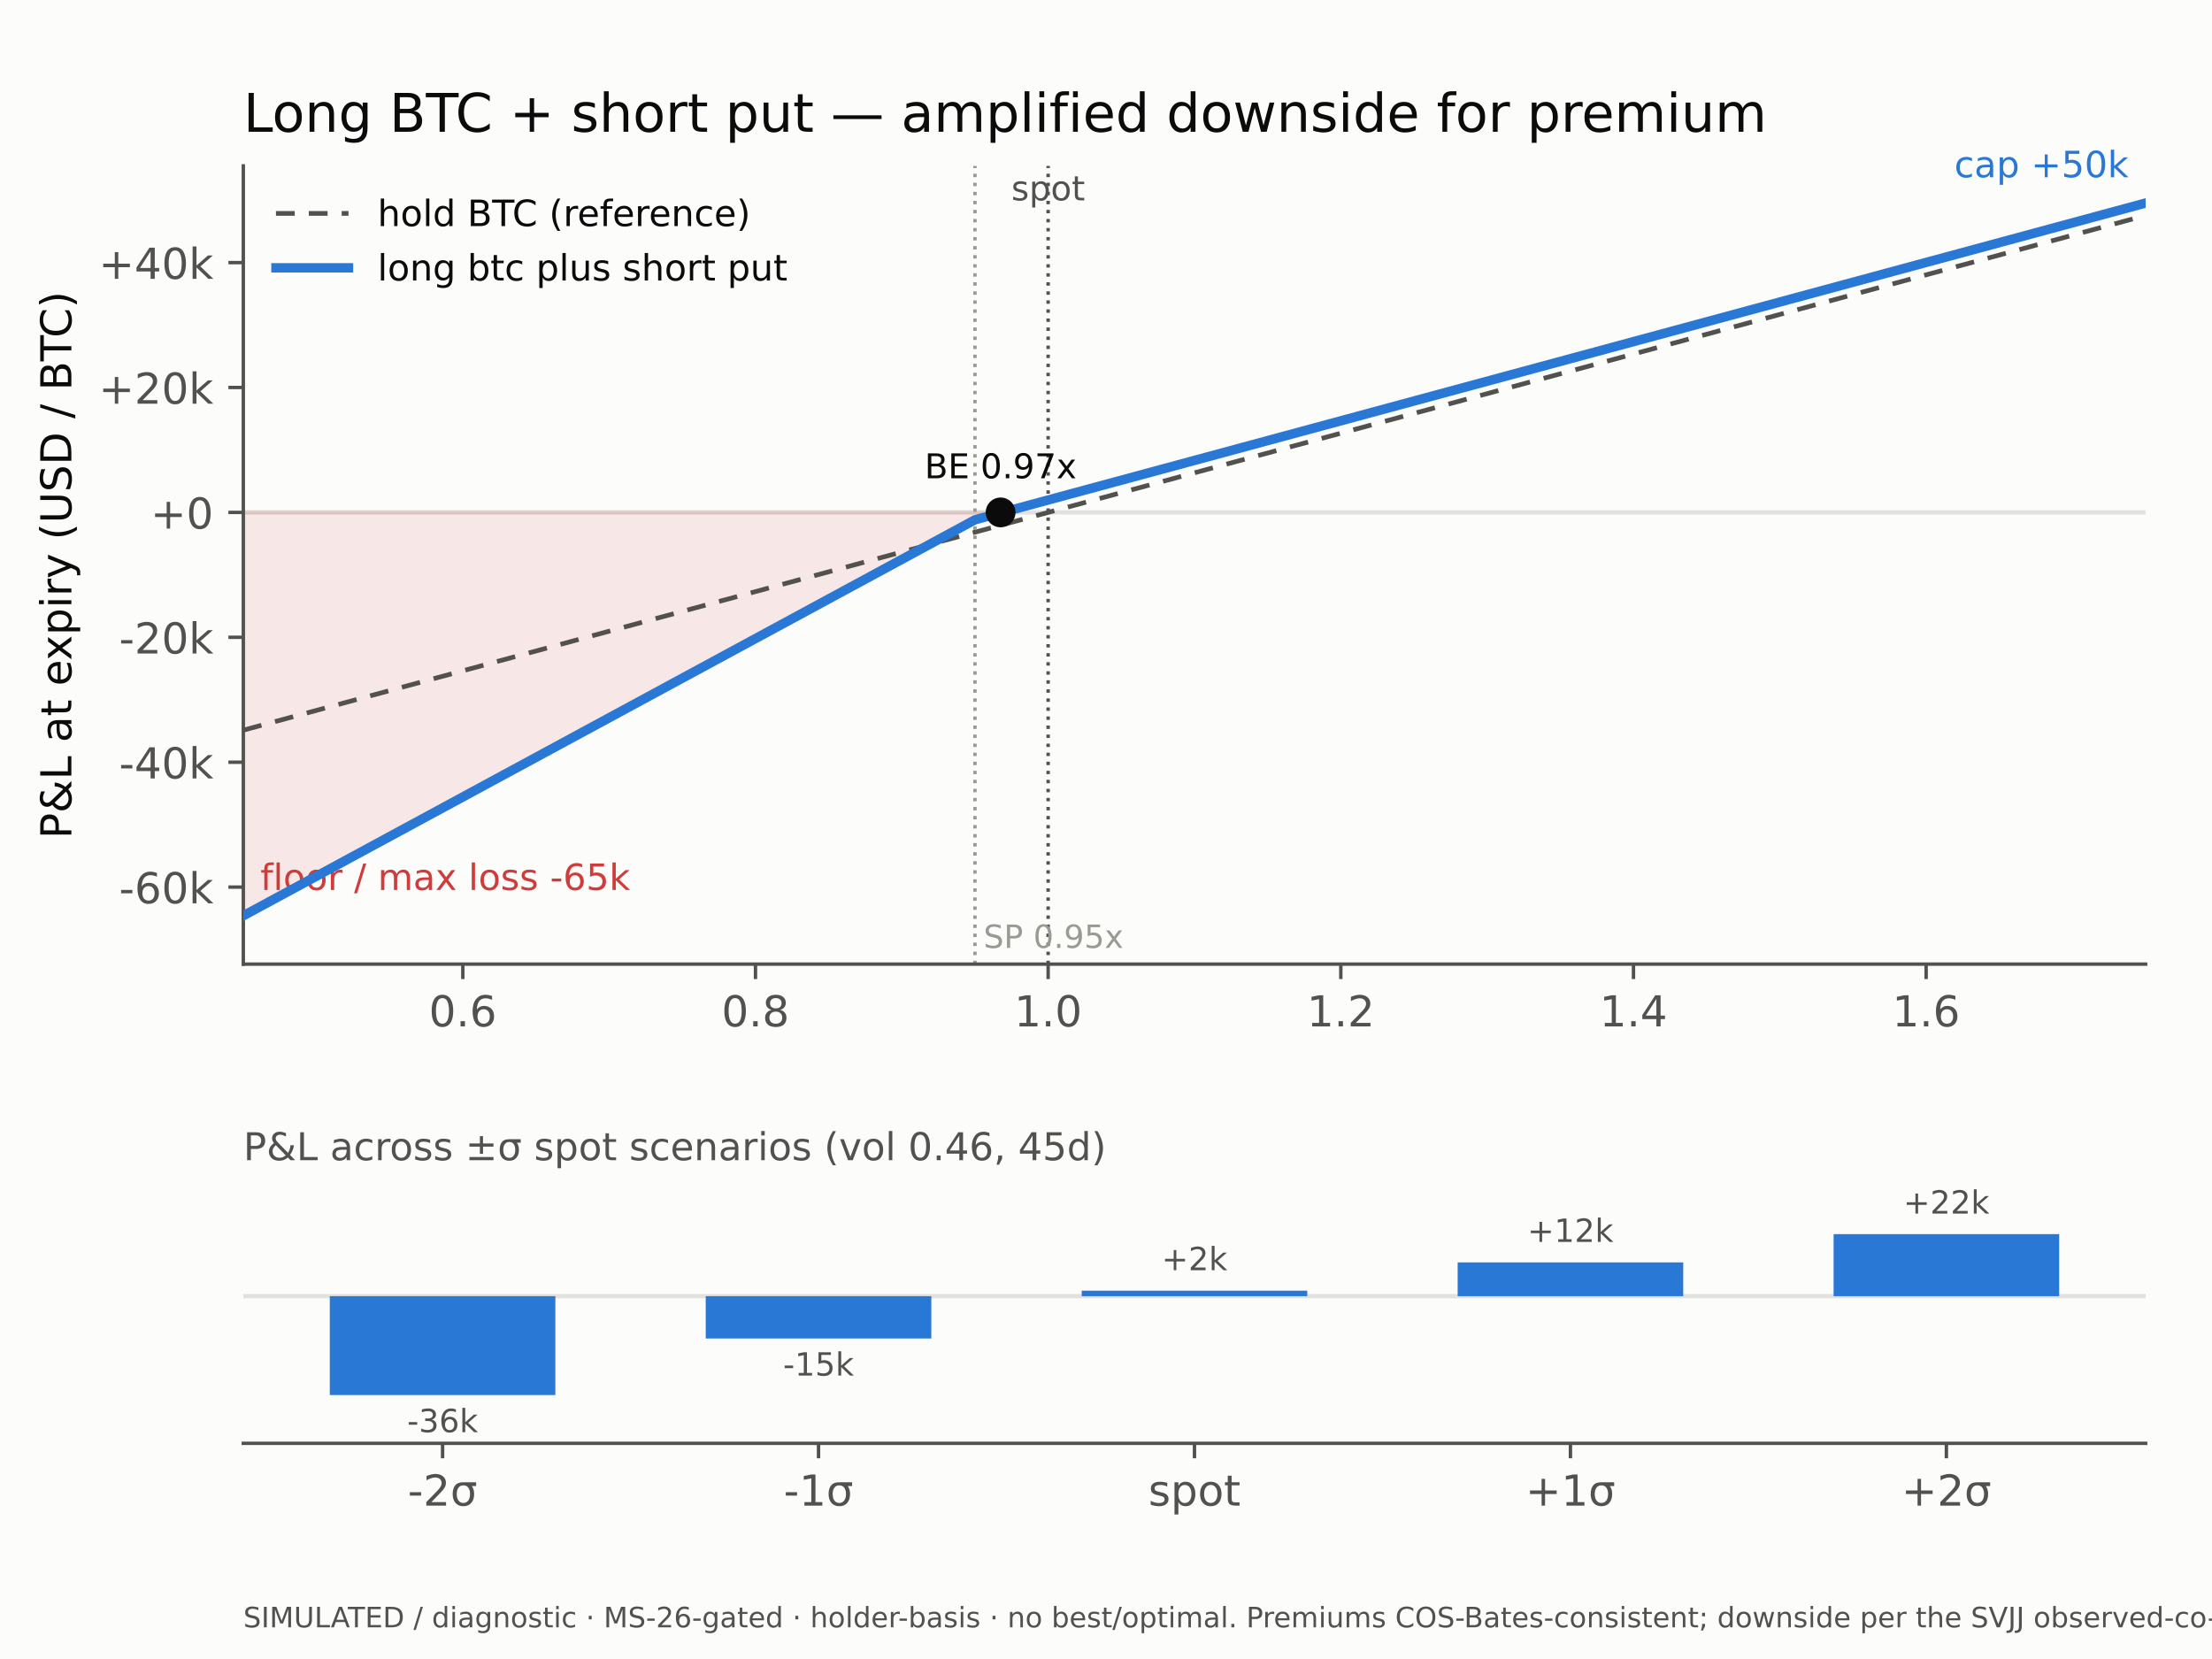
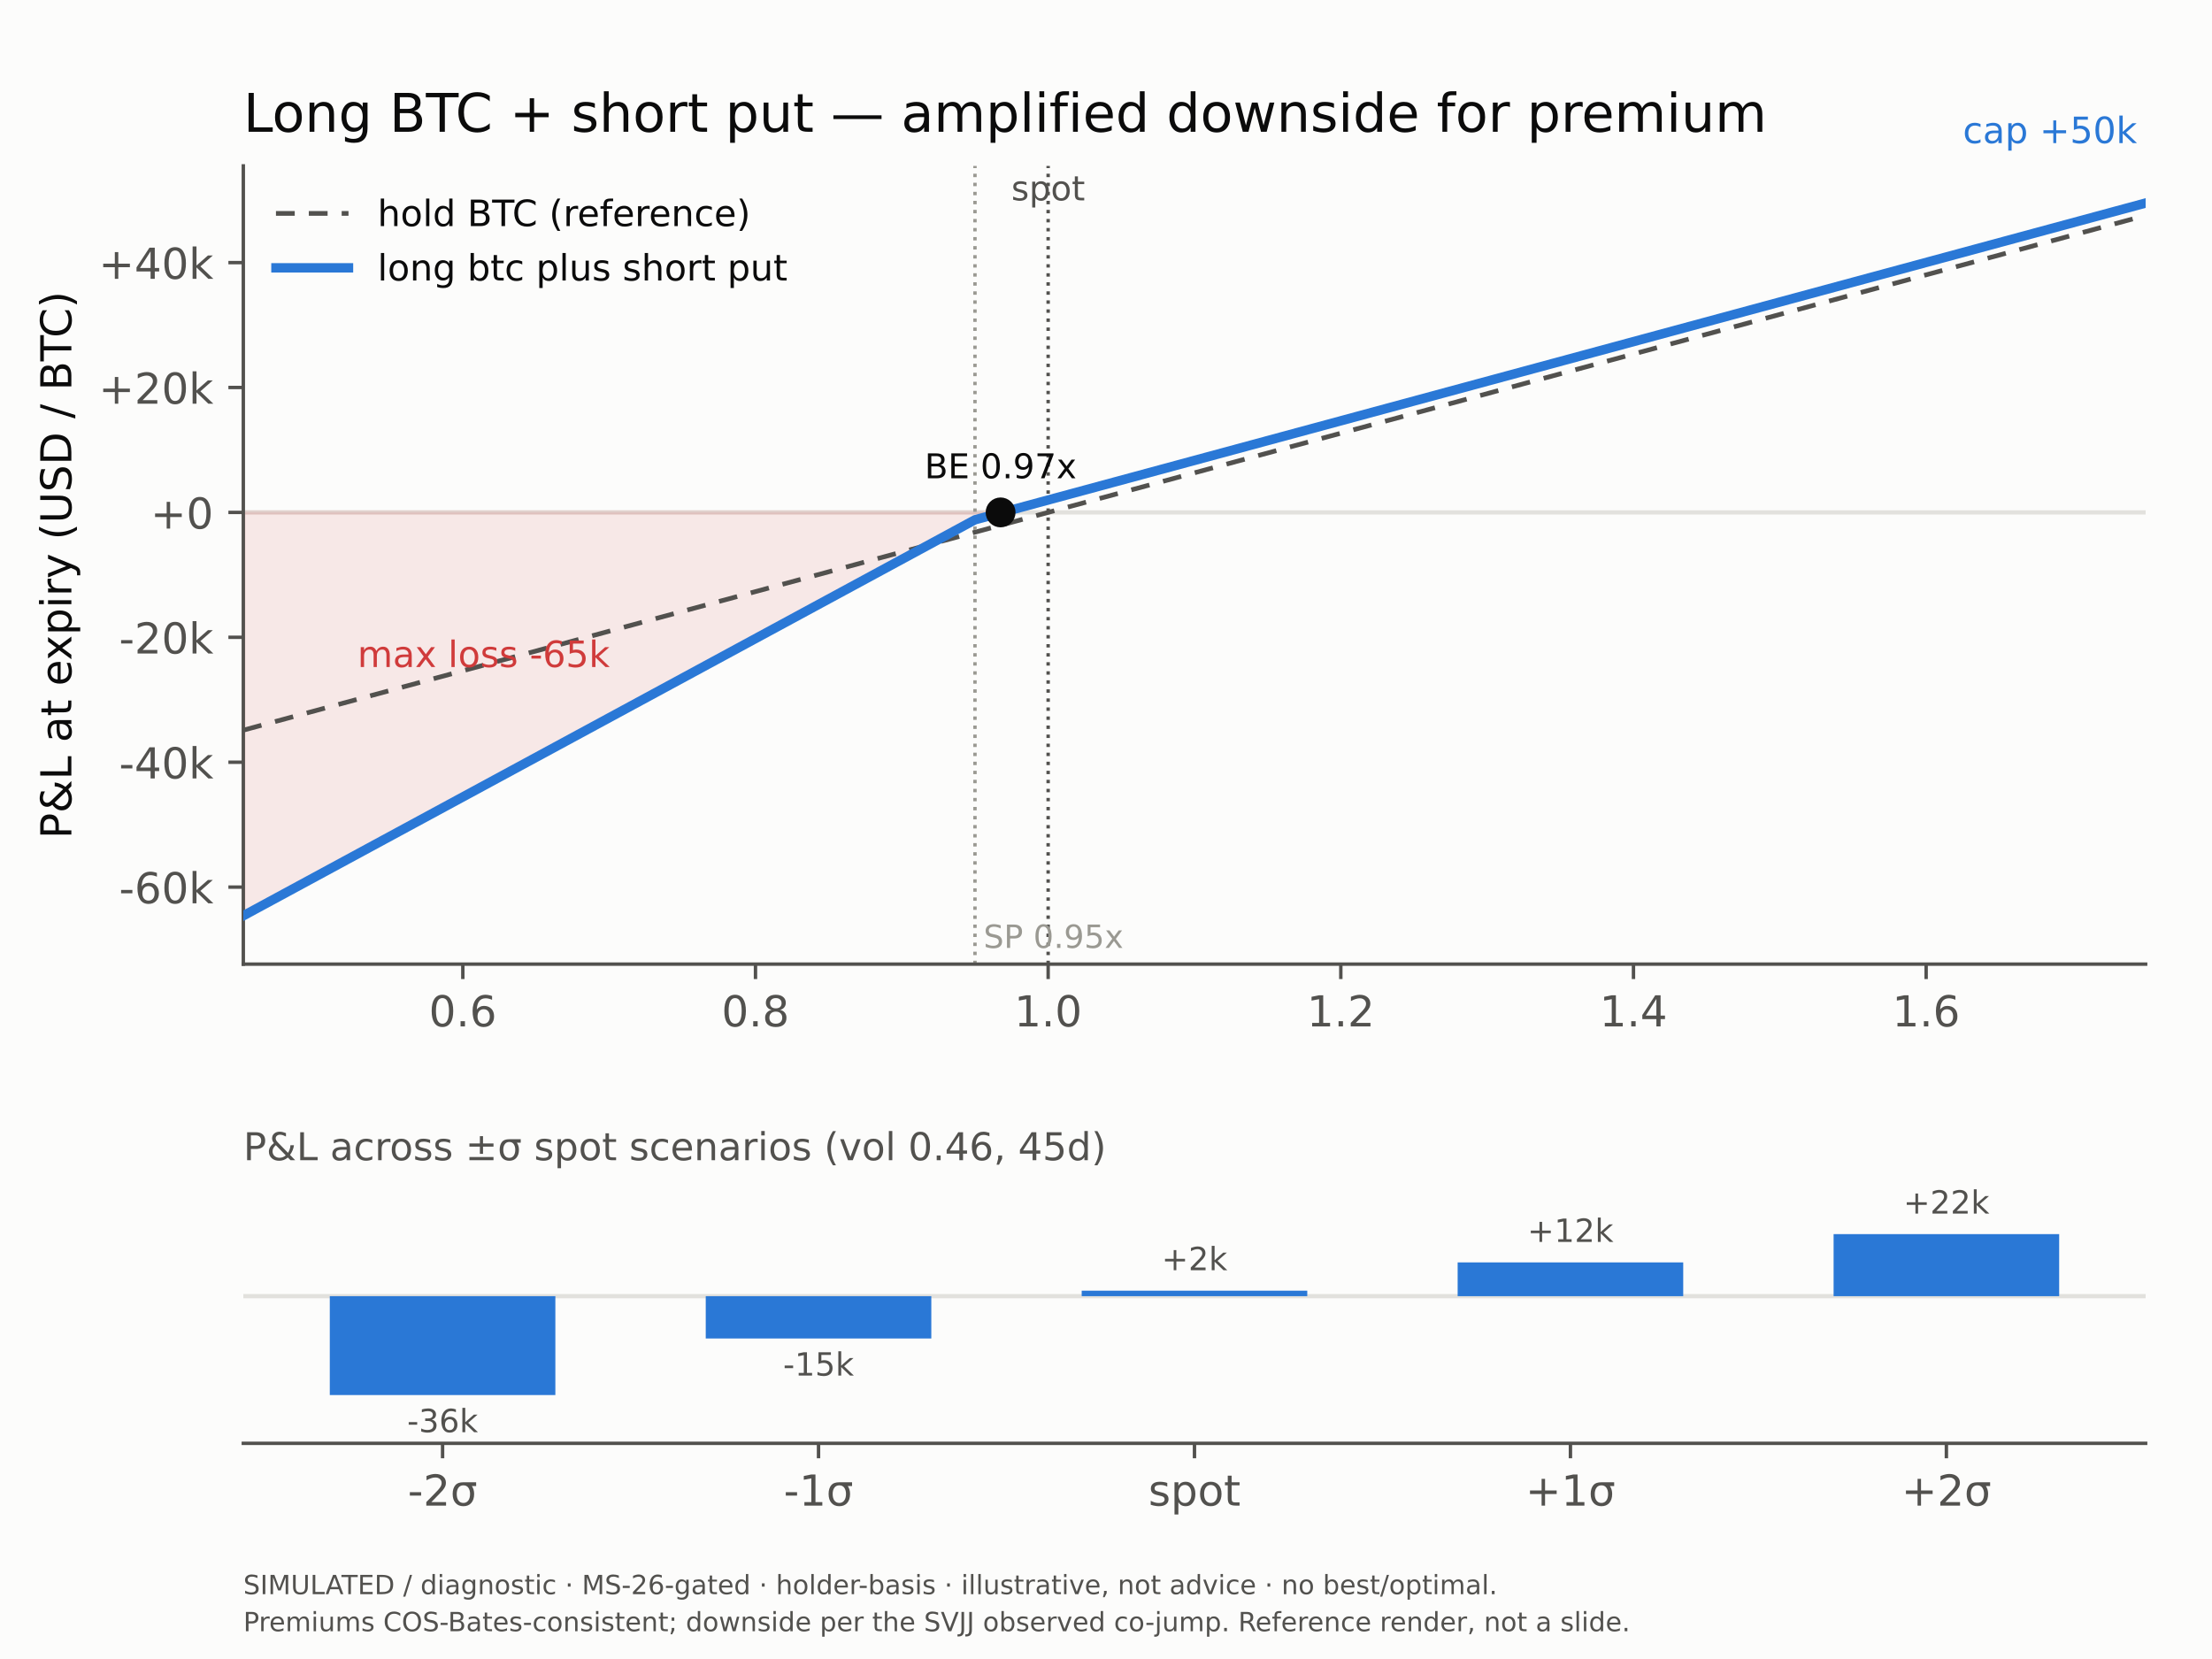
<svg xmlns="http://www.w3.org/2000/svg" xmlns:xlink="http://www.w3.org/1999/xlink" width="518.4pt" height="388.8pt" viewBox="0 0 518.4 388.8" version="1.1">
  <defs>
    <style type="text/css">*{stroke-linejoin: round; stroke-linecap: butt}</style>
  </defs>
  <g id="figure_1">
    <g id="patch_1">
      <path d="M 0 388.8  L 518.4 388.8  L 518.4 0  L 0 0  z " style="fill: #fcfcfb" />
    </g>
    <g id="axes_1">
      <g id="patch_2">
        <path d="M 57.024 225.952  L 502.848 225.952  L 502.848 38.88  L 57.024 38.88  z " style="fill: #fcfcfb" />
      </g>
      <g id="line2d_1">
        <path d="M 57.024 120.087  L 502.848 120.087  " clip-path="url(#p8b1df6aea4)" style="fill: none; stroke: #e2e1dd; stroke-linecap: square" />
      </g>
      <g id="FillBetweenPolyCollection_1">
        <defs>
          <path id="m5f43cc4002" d="M 57.024 -268.713  L 57.024 -174.19  L 58.739 -175.118  L 60.453 -176.046  L 62.168 -176.974  L 63.883 -177.902  L 65.598 -178.83  L 67.312 -179.758  L 69.027 -180.686  L 70.742 -181.614  L 72.456 -182.542  L 74.171 -183.47  L 75.886 -184.398  L 77.6 -185.326  L 79.315 -186.254  L 81.03 -187.182  L 82.745 -188.11  L 84.459 -189.037  L 86.174 -189.965  L 87.889 -190.893  L 89.603 -191.821  L 91.318 -192.749  L 93.033 -193.677  L 94.748 -194.605  L 96.462 -195.533  L 98.177 -196.461  L 99.892 -197.389  L 101.606 -198.317  L 103.321 -199.245  L 105.036 -200.173  L 106.751 -201.101  L 108.465 -202.029  L 110.18 -202.957  L 111.895 -203.884  L 113.609 -204.812  L 115.324 -205.74  L 117.039 -206.668  L 118.753 -207.596  L 120.468 -208.524  L 122.183 -209.452  L 123.898 -210.38  L 125.612 -211.308  L 127.327 -212.236  L 129.042 -213.164  L 130.756 -214.092  L 132.471 -215.02  L 134.186 -215.948  L 135.901 -216.876  L 137.615 -217.804  L 139.33 -218.731  L 141.045 -219.659  L 142.759 -220.587  L 144.474 -221.515  L 146.189 -222.443  L 147.904 -223.371  L 149.618 -224.299  L 151.333 -225.227  L 153.048 -226.155  L 154.762 -227.083  L 156.477 -228.011  L 158.192 -228.939  L 159.906 -229.867  L 161.621 -230.795  L 163.336 -231.723  L 165.051 -232.651  L 166.765 -233.578  L 168.48 -234.506  L 170.195 -235.434  L 171.909 -236.362  L 173.624 -237.29  L 175.339 -238.218  L 177.054 -239.146  L 178.768 -240.074  L 180.483 -241.002  L 182.198 -241.93  L 183.912 -242.858  L 185.627 -243.786  L 187.342 -244.714  L 189.056 -245.642  L 190.771 -246.57  L 192.486 -247.498  L 194.201 -248.426  L 195.915 -249.353  L 197.63 -250.281  L 199.345 -251.209  L 201.059 -252.137  L 202.774 -253.065  L 204.489 -253.993  L 206.204 -254.921  L 207.918 -255.849  L 209.633 -256.777  L 211.348 -257.705  L 213.062 -258.633  L 214.777 -259.561  L 216.492 -260.489  L 218.207 -261.417  L 219.921 -262.345  L 221.636 -263.273  L 223.351 -264.2  L 225.065 -265.128  L 226.78 -266.056  L 228.495 -266.984  L 230.209 -267.448  L 231.924 -267.912  L 233.639 -268.376  L 233.639 -268.713  L 233.639 -268.713  L 231.924 -268.713  L 230.209 -268.713  L 228.495 -268.713  L 226.78 -268.713  L 225.065 -268.713  L 223.351 -268.713  L 221.636 -268.713  L 219.921 -268.713  L 218.207 -268.713  L 216.492 -268.713  L 214.777 -268.713  L 213.062 -268.713  L 211.348 -268.713  L 209.633 -268.713  L 207.918 -268.713  L 206.204 -268.713  L 204.489 -268.713  L 202.774 -268.713  L 201.059 -268.713  L 199.345 -268.713  L 197.63 -268.713  L 195.915 -268.713  L 194.201 -268.713  L 192.486 -268.713  L 190.771 -268.713  L 189.056 -268.713  L 187.342 -268.713  L 185.627 -268.713  L 183.912 -268.713  L 182.198 -268.713  L 180.483 -268.713  L 178.768 -268.713  L 177.054 -268.713  L 175.339 -268.713  L 173.624 -268.713  L 171.909 -268.713  L 170.195 -268.713  L 168.48 -268.713  L 166.765 -268.713  L 165.051 -268.713  L 163.336 -268.713  L 161.621 -268.713  L 159.906 -268.713  L 158.192 -268.713  L 156.477 -268.713  L 154.762 -268.713  L 153.048 -268.713  L 151.333 -268.713  L 149.618 -268.713  L 147.904 -268.713  L 146.189 -268.713  L 144.474 -268.713  L 142.759 -268.713  L 141.045 -268.713  L 139.33 -268.713  L 137.615 -268.713  L 135.901 -268.713  L 134.186 -268.713  L 132.471 -268.713  L 130.756 -268.713  L 129.042 -268.713  L 127.327 -268.713  L 125.612 -268.713  L 123.898 -268.713  L 122.183 -268.713  L 120.468 -268.713  L 118.753 -268.713  L 117.039 -268.713  L 115.324 -268.713  L 113.609 -268.713  L 111.895 -268.713  L 110.18 -268.713  L 108.465 -268.713  L 106.751 -268.713  L 105.036 -268.713  L 103.321 -268.713  L 101.606 -268.713  L 99.892 -268.713  L 98.177 -268.713  L 96.462 -268.713  L 94.748 -268.713  L 93.033 -268.713  L 91.318 -268.713  L 89.603 -268.713  L 87.889 -268.713  L 86.174 -268.713  L 84.459 -268.713  L 82.745 -268.713  L 81.03 -268.713  L 79.315 -268.713  L 77.6 -268.713  L 75.886 -268.713  L 74.171 -268.713  L 72.456 -268.713  L 70.742 -268.713  L 69.027 -268.713  L 67.312 -268.713  L 65.598 -268.713  L 63.883 -268.713  L 62.168 -268.713  L 60.453 -268.713  L 58.739 -268.713  L 57.024 -268.713  z " style="stroke: #d03b3b; stroke-opacity: 0.1" />
        </defs>
        <g clip-path="url(#p8b1df6aea4)">
          <use xlink:href="#m5f43cc4002" x="0" y="388.8" style="fill: #d03b3b; fill-opacity: 0.1; stroke: #d03b3b; stroke-opacity: 0.1" />
        </g>
      </g>
      <g id="FillBetweenPolyCollection_2" />
      <g id="matplotlib.axis_1">
        <g id="xtick_1">
          <g id="line2d_2">
            <defs>
              <path id="m6badb8b41f" d="M 0 0  L 0 3.5  " style="stroke: #52514e; stroke-width: 0.8" />
            </defs>
            <g>
              <use xlink:href="#m6badb8b41f" x="108.465" y="225.952" style="fill: #52514e; stroke: #52514e; stroke-width: 0.8" />
            </g>
          </g>
          <g id="text_1">
            <text style="font-size: 10px; font-family: 'DejaVu Sans'; text-anchor: middle; fill: #52514e" x="108.465" y="240.55" transform="rotate(-0 108.4652 240.5499)">0.6</text>
          </g>
        </g>
        <g id="xtick_2">
          <g id="line2d_3">
            <g>
              <use xlink:href="#m6badb8b41f" x="177.054" y="225.952" style="fill: #52514e; stroke: #52514e; stroke-width: 0.8" />
            </g>
          </g>
          <g id="text_2">
            <text style="font-size: 10px; font-family: 'DejaVu Sans'; text-anchor: middle; fill: #52514e" x="177.054" y="240.55" transform="rotate(-0 177.0535 240.5499)">0.8</text>
          </g>
        </g>
        <g id="xtick_3">
          <g id="line2d_4">
            <g>
              <use xlink:href="#m6badb8b41f" x="245.642" y="225.952" style="fill: #52514e; stroke: #52514e; stroke-width: 0.8" />
            </g>
          </g>
          <g id="text_3">
            <text style="font-size: 10px; font-family: 'DejaVu Sans'; text-anchor: middle; fill: #52514e" x="245.642" y="240.55" transform="rotate(-0 245.6418 240.5499)">1.0</text>
          </g>
        </g>
        <g id="xtick_4">
          <g id="line2d_5">
            <g>
              <use xlink:href="#m6badb8b41f" x="314.23" y="225.952" style="fill: #52514e; stroke: #52514e; stroke-width: 0.8" />
            </g>
          </g>
          <g id="text_4">
            <text style="font-size: 10px; font-family: 'DejaVu Sans'; text-anchor: middle; fill: #52514e" x="314.23" y="240.55" transform="rotate(-0 314.2302 240.5499)">1.2</text>
          </g>
        </g>
        <g id="xtick_5">
          <g id="line2d_6">
            <g>
              <use xlink:href="#m6badb8b41f" x="382.818" y="225.952" style="fill: #52514e; stroke: #52514e; stroke-width: 0.8" />
            </g>
          </g>
          <g id="text_5">
            <text style="font-size: 10px; font-family: 'DejaVu Sans'; text-anchor: middle; fill: #52514e" x="382.818" y="240.55" transform="rotate(-0 382.8185 240.5499)">1.4</text>
          </g>
        </g>
        <g id="xtick_6">
          <g id="line2d_7">
            <g>
              <use xlink:href="#m6badb8b41f" x="451.407" y="225.952" style="fill: #52514e; stroke: #52514e; stroke-width: 0.8" />
            </g>
          </g>
          <g id="text_6">
            <text style="font-size: 10px; font-family: 'DejaVu Sans'; text-anchor: middle; fill: #52514e" x="451.407" y="240.55" transform="rotate(-0 451.4068 240.5499)">1.6</text>
          </g>
        </g>
      </g>
      <g id="matplotlib.axis_2">
        <g id="ytick_1">
          <g id="line2d_8">
            <defs>
              <path id="m6aaad6d4b3" d="M 0 0  L -3.5 0  " style="stroke: #52514e; stroke-width: 0.8" />
            </defs>
            <g>
              <use xlink:href="#m6aaad6d4b3" x="57.024" y="207.901" style="fill: #52514e; stroke: #52514e; stroke-width: 0.8" />
            </g>
          </g>
          <g id="text_7">
            <text style="font-size: 10px; font-family: 'DejaVu Sans'; text-anchor: end; fill: #52514e" x="50.024" y="211.701" transform="rotate(-0 50.024 211.7005)">-60k</text>
          </g>
        </g>
        <g id="ytick_2">
          <g id="line2d_9">
            <g>
              <use xlink:href="#m6aaad6d4b3" x="57.024" y="178.63" style="fill: #52514e; stroke: #52514e; stroke-width: 0.8" />
            </g>
          </g>
          <g id="text_8">
            <text style="font-size: 10px; font-family: 'DejaVu Sans'; text-anchor: end; fill: #52514e" x="50.024" y="182.429" transform="rotate(-0 50.024 182.429)">-40k</text>
          </g>
        </g>
        <g id="ytick_3">
          <g id="line2d_10">
            <g>
              <use xlink:href="#m6aaad6d4b3" x="57.024" y="149.358" style="fill: #52514e; stroke: #52514e; stroke-width: 0.8" />
            </g>
          </g>
          <g id="text_9">
            <text style="font-size: 10px; font-family: 'DejaVu Sans'; text-anchor: end; fill: #52514e" x="50.024" y="153.157" transform="rotate(-0 50.024 153.1574)">-20k</text>
          </g>
        </g>
        <g id="ytick_4">
          <g id="line2d_11">
            <g>
              <use xlink:href="#m6aaad6d4b3" x="57.024" y="120.087" style="fill: #52514e; stroke: #52514e; stroke-width: 0.8" />
            </g>
          </g>
          <g id="text_10">
            <text style="font-size: 10px; font-family: 'DejaVu Sans'; text-anchor: end; fill: #52514e" x="50.024" y="123.885" transform="rotate(-0 50.024 123.8854)">+0</text>
          </g>
        </g>
        <g id="ytick_5">
          <g id="line2d_12">
            <g>
              <use xlink:href="#m6aaad6d4b3" x="57.024" y="90.815" style="fill: #52514e; stroke: #52514e; stroke-width: 0.8" />
            </g>
          </g>
          <g id="text_11">
            <text style="font-size: 10px; font-family: 'DejaVu Sans'; text-anchor: end; fill: #52514e" x="50.024" y="94.614" transform="rotate(-0 50.024 94.61426)">+20k</text>
          </g>
        </g>
        <g id="ytick_6">
          <g id="line2d_13">
            <g>
              <use xlink:href="#m6aaad6d4b3" x="57.024" y="61.543" style="fill: #52514e; stroke: #52514e; stroke-width: 0.8" />
            </g>
          </g>
          <g id="text_12">
            <text style="font-size: 10px; font-family: 'DejaVu Sans'; text-anchor: end; fill: #52514e" x="50.024" y="65.343" transform="rotate(-0 50.024 65.34269)">+40k</text>
          </g>
        </g>
        <g id="text_13">
          <text style="font-size: 10px; font-family: 'DejaVu Sans'; text-anchor: middle; fill: #0b0b0b" x="16.726" y="132.416" transform="rotate(-90 16.72634 132.4161)">P&amp;L at expiry (USD / BTC)</text>
        </g>
      </g>
      <g id="line2d_14">
        <path d="M 57.024 171.123  L 502.848 50.491  L 502.848 50.491  " clip-path="url(#p8b1df6aea4)" style="fill: none; stroke-dasharray: 4.4,3.3; stroke-dashoffset: 0; stroke: #52514e; stroke-width: 1.1" />
      </g>
      <g id="line2d_15">
        <path d="M 245.642 225.952  L 245.642 38.88  " clip-path="url(#p8b1df6aea4)" style="fill: none; stroke-dasharray: 0.8,1.32; stroke-dashoffset: 0; stroke: #52514e; stroke-width: 0.8" />
      </g>
      <g id="line2d_16">
        <path d="M 228.495 225.952  L 228.495 38.88  " clip-path="url(#p8b1df6aea4)" style="fill: none; stroke-dasharray: 0.8,1.32; stroke-dashoffset: 0; stroke: #9a9992; stroke-width: 0.8" />
      </g>
      <g id="patch_3">
        <path d="M 57.024 225.952  L 57.024 38.88  " style="fill: none; stroke: #52514e; stroke-width: 0.8; stroke-linejoin: miter; stroke-linecap: square" />
      </g>
      <g id="patch_4">
        <path d="M 57.024 225.952  L 502.848 225.952  " style="fill: none; stroke: #52514e; stroke-width: 0.8; stroke-linejoin: miter; stroke-linecap: square" />
      </g>
      <g id="text_14">
        <text style="font-size: 8px; font-family: 'DejaVu Sans'; text-anchor: middle; fill: #52514e" x="245.642" y="46.958" transform="rotate(-0 245.6418 46.95813)">spot</text>
      </g>
      <g id="text_15">
        <text style="font-size: 7.5px; font-family: 'DejaVu Sans'; text-anchor: start; fill: #9a9992" x="230.495" y="222.151" transform="rotate(-0 230.4948 222.1505)">SP 0.95x</text>
      </g>
      <g id="text_16">
-         <text style="font-size: 8.5px; font-family: 'DejaVu Sans'; text-anchor: end; fill: #2a78d6" x="498.848" y="41.539" transform="rotate(-0 498.848 41.53872)">cap +50k</text>
+         <text style="font-size: 8.5px; font-family: 'DejaVu Sans'; text-anchor: end; fill: #2a78d6" x="500.848" y="33.539" transform="rotate(-0 500.848 33.53872)">cap +50k</text>
      </g>
      <g id="text_17">
-         <text style="font-size: 8.5px; font-family: 'DejaVu Sans'; text-anchor: start; fill: #d03b3b" x="61.024" y="208.568" transform="rotate(-0 61.024 208.5675)">floor / max loss -65k</text>
+         <text style="font-size: 8.5px; font-family: 'DejaVu Sans'; text-anchor: start; fill: #d03b3b" x="83.773" y="156.323" transform="rotate(-0 83.77344 156.3232)">max loss -65k</text>
      </g>
      <g id="text_18">
        <text style="font-size: 8px; font-family: 'DejaVu Sans'; text-anchor: middle; fill: #0b0b0b" x="234.496" y="112.087" transform="rotate(-0 234.4962 112.0866)">BE 0.97x</text>
      </g>
      <g id="text_19">
        <text style="font-size: 12.5px; font-family: 'DejaVu Sans'; text-anchor: start; fill: #0b0b0b" x="57.024" y="30.88" transform="rotate(-0 57.024 30.88)">Long BTC + short put — amplified downside for premium</text>
      </g>
      <g id="line2d_17">
        <path d="M 57.024 214.61  L 228.495 121.816  L 502.848 47.581  L 502.848 47.581  " clip-path="url(#p8b1df6aea4)" style="fill: none; stroke: #2a78d6; stroke-width: 2.2; stroke-linecap: square" />
      </g>
      <g id="line2d_18">
        <defs>
          <path id="m14d984cb25" d="M 0 3  C 0.796 3 1.559 2.684 2.121 2.121  C 2.684 1.559 3 0.796 3 0  C 3 -0.796 2.684 -1.559 2.121 -2.121  C 1.559 -2.684 0.796 -3 0 -3  C -0.796 -3 -1.559 -2.684 -2.121 -2.121  C -2.684 -1.559 -3 -0.796 -3 0  C -3 0.796 -2.684 1.559 -2.121 2.121  C -1.559 2.684 -0.796 3 0 3  z " style="stroke: #0b0b0b" />
        </defs>
        <g clip-path="url(#p8b1df6aea4)">
          <use xlink:href="#m14d984cb25" x="234.496" y="120.087" style="fill: #0b0b0b; stroke: #0b0b0b" />
        </g>
      </g>
      <g id="legend_1">
        <g id="line2d_19">
          <path d="M 64.674 50.014  L 73.174 50.014  L 81.674 50.014  " style="fill: none; stroke-dasharray: 4.4,3.3; stroke-dashoffset: 0; stroke: #52514e; stroke-width: 1.1" />
        </g>
        <g id="text_20">
          <text style="font-size: 8.5px; font-family: 'DejaVu Sans'; text-anchor: start; fill: #0b0b0b" x="88.474" y="52.989" transform="rotate(-0 88.474 52.98867)">hold BTC (reference)</text>
        </g>
        <g id="line2d_20">
          <path d="M 64.674 62.764  L 73.174 62.764  L 81.674 62.764  " style="fill: none; stroke: #2a78d6; stroke-width: 2.2; stroke-linecap: square" />
        </g>
        <g id="text_21">
          <text style="font-size: 8.5px; font-family: 'DejaVu Sans'; text-anchor: start; fill: #0b0b0b" x="88.474" y="65.739" transform="rotate(-0 88.474 65.73934)">long btc plus short put</text>
        </g>
      </g>
    </g>
    <g id="axes_2">
      <g id="patch_5">
        <path d="M 57.024 338.256  L 502.848 338.256  L 502.848 277.91  L 57.024 277.91  z " style="fill: #fcfcfb" />
      </g>
      <g id="matplotlib.axis_3">
        <g id="xtick_7">
          <g id="line2d_21">
            <g>
              <use xlink:href="#m6badb8b41f" x="103.721" y="338.256" style="fill: #52514e; stroke: #52514e; stroke-width: 0.8" />
            </g>
          </g>
          <g id="text_22">
            <text style="font-size: 10px; font-family: 'DejaVu Sans'; text-anchor: middle; fill: #52514e" x="103.721" y="352.854" transform="rotate(-0 103.721 352.8537)">-2σ</text>
          </g>
        </g>
        <g id="xtick_8">
          <g id="line2d_22">
            <g>
              <use xlink:href="#m6badb8b41f" x="191.828" y="338.256" style="fill: #52514e; stroke: #52514e; stroke-width: 0.8" />
            </g>
          </g>
          <g id="text_23">
            <text style="font-size: 10px; font-family: 'DejaVu Sans'; text-anchor: middle; fill: #52514e" x="191.828" y="352.854" transform="rotate(-0 191.8285 352.8537)">-1σ</text>
          </g>
        </g>
        <g id="xtick_9">
          <g id="line2d_23">
            <g>
              <use xlink:href="#m6badb8b41f" x="279.936" y="338.256" style="fill: #52514e; stroke: #52514e; stroke-width: 0.8" />
            </g>
          </g>
          <g id="text_24">
            <text style="font-size: 10px; font-family: 'DejaVu Sans'; text-anchor: middle; fill: #52514e" x="279.936" y="352.854" transform="rotate(-0 279.936 352.8537)">spot</text>
          </g>
        </g>
        <g id="xtick_10">
          <g id="line2d_24">
            <g>
              <use xlink:href="#m6badb8b41f" x="368.044" y="338.256" style="fill: #52514e; stroke: #52514e; stroke-width: 0.8" />
            </g>
          </g>
          <g id="text_25">
            <text style="font-size: 10px; font-family: 'DejaVu Sans'; text-anchor: middle; fill: #52514e" x="368.044" y="352.854" transform="rotate(-0 368.0435 352.8537)">+1σ</text>
          </g>
        </g>
        <g id="xtick_11">
          <g id="line2d_25">
            <g>
              <use xlink:href="#m6badb8b41f" x="456.151" y="338.256" style="fill: #52514e; stroke: #52514e; stroke-width: 0.8" />
            </g>
          </g>
          <g id="text_26">
            <text style="font-size: 10px; font-family: 'DejaVu Sans'; text-anchor: middle; fill: #52514e" x="456.151" y="352.854" transform="rotate(-0 456.151 352.8537)">+2σ</text>
          </g>
        </g>
      </g>
      <g id="matplotlib.axis_4" />
      <g id="line2d_26">
        <path d="M 57.024 303.768  L 502.848 303.768  " clip-path="url(#p5cd49a486e)" style="fill: none; stroke: #e2e1dd; stroke-linecap: square" />
      </g>
      <g id="patch_6">
        <path d="M 57.024 338.256  L 502.848 338.256  " style="fill: none; stroke: #52514e; stroke-width: 0.8; stroke-linejoin: miter; stroke-linecap: square" />
      </g>
      <g id="patch_7">
        <path d="M 77.289 303.768  L 130.153 303.768  L 130.153 326.941  L 77.289 326.941  z " clip-path="url(#p5cd49a486e)" style="fill: #2a78d6" />
      </g>
      <g id="patch_8">
        <path d="M 165.396 303.768  L 218.261 303.768  L 218.261 313.685  L 165.396 313.685  z " clip-path="url(#p5cd49a486e)" style="fill: #2a78d6" />
      </g>
      <g id="patch_9">
        <path d="M 253.504 303.768  L 306.368 303.768  L 306.368 302.481  L 253.504 302.481  z " clip-path="url(#p5cd49a486e)" style="fill: #2a78d6" />
      </g>
      <g id="patch_10">
        <path d="M 341.611 303.768  L 394.476 303.768  L 394.476 295.853  L 341.611 295.853  z " clip-path="url(#p5cd49a486e)" style="fill: #2a78d6" />
      </g>
      <g id="patch_11">
        <path d="M 429.719 303.768  L 482.583 303.768  L 482.583 289.225  L 429.719 289.225  z " clip-path="url(#p5cd49a486e)" style="fill: #2a78d6" />
      </g>
      <g id="text_27">
        <text style="font-size: 7.5px; font-family: 'DejaVu Sans'; text-anchor: middle; fill: #52514e" x="103.721" y="335.64" transform="rotate(-0 103.721 335.64)">-36k</text>
      </g>
      <g id="text_28">
        <text style="font-size: 7.5px; font-family: 'DejaVu Sans'; text-anchor: middle; fill: #52514e" x="191.828" y="322.384" transform="rotate(-0 191.8285 322.384)">-15k</text>
      </g>
      <g id="text_29">
        <text style="font-size: 7.5px; font-family: 'DejaVu Sans'; text-anchor: middle; fill: #52514e" x="279.936" y="297.679" transform="rotate(-0 279.936 297.6792)">+2k</text>
      </g>
      <g id="text_30">
        <text style="font-size: 7.5px; font-family: 'DejaVu Sans'; text-anchor: middle; fill: #52514e" x="368.044" y="291.051" transform="rotate(-0 368.0435 291.0512)">+12k</text>
      </g>
      <g id="text_31">
        <text style="font-size: 7.5px; font-family: 'DejaVu Sans'; text-anchor: middle; fill: #52514e" x="456.151" y="284.423" transform="rotate(-0 456.151 284.4232)">+22k</text>
      </g>
      <g id="text_32">
        <text style="font-size: 9px; font-family: 'DejaVu Sans'; text-anchor: start; fill: #52514e" x="57.024" y="271.91" transform="rotate(-0 57.024 271.9101)">P&amp;L across ±σ spot scenarios (vol 0.46, 45d)</text>
      </g>
    </g>
    <g id="text_33">
-       <text style="font-size: 6.6px; font-family: 'DejaVu Sans'; text-anchor: start; fill: #52514e" x="57.024" y="381.382" transform="rotate(-0 57.024 381.3825)">SIMULATED / diagnostic · MS-26-gated · holder-basis · no best/optimal. Premiums COS-Bates-consistent; downside per the SVJJ observed-co-jump tail (N3.6). Reference render — not a deck slide.</text>
+       <text style="font-size: 6.2px; font-family: 'DejaVu Sans'; fill: #52514e" transform="translate(57.024 373.6028)">SIMULATED / diagnostic · MS-26-gated · holder-basis · illustrative, not advice · no best/optimal.</text>
+       <text style="font-size: 6.2px; font-family: 'DejaVu Sans'; fill: #52514e" transform="translate(57.024 382.2828)">Premiums COS-Bates-consistent; downside per the SVJJ observed co-jump. Reference render, not a slide.</text>
    </g>
  </g>
  <defs>
    <clipPath id="p8b1df6aea4">
      <rect x="57.024" y="38.88" width="445.824" height="187.072" />
    </clipPath>
    <clipPath id="p5cd49a486e">
      <rect x="57.024" y="277.91" width="445.824" height="60.346" />
    </clipPath>
  </defs>
</svg>
